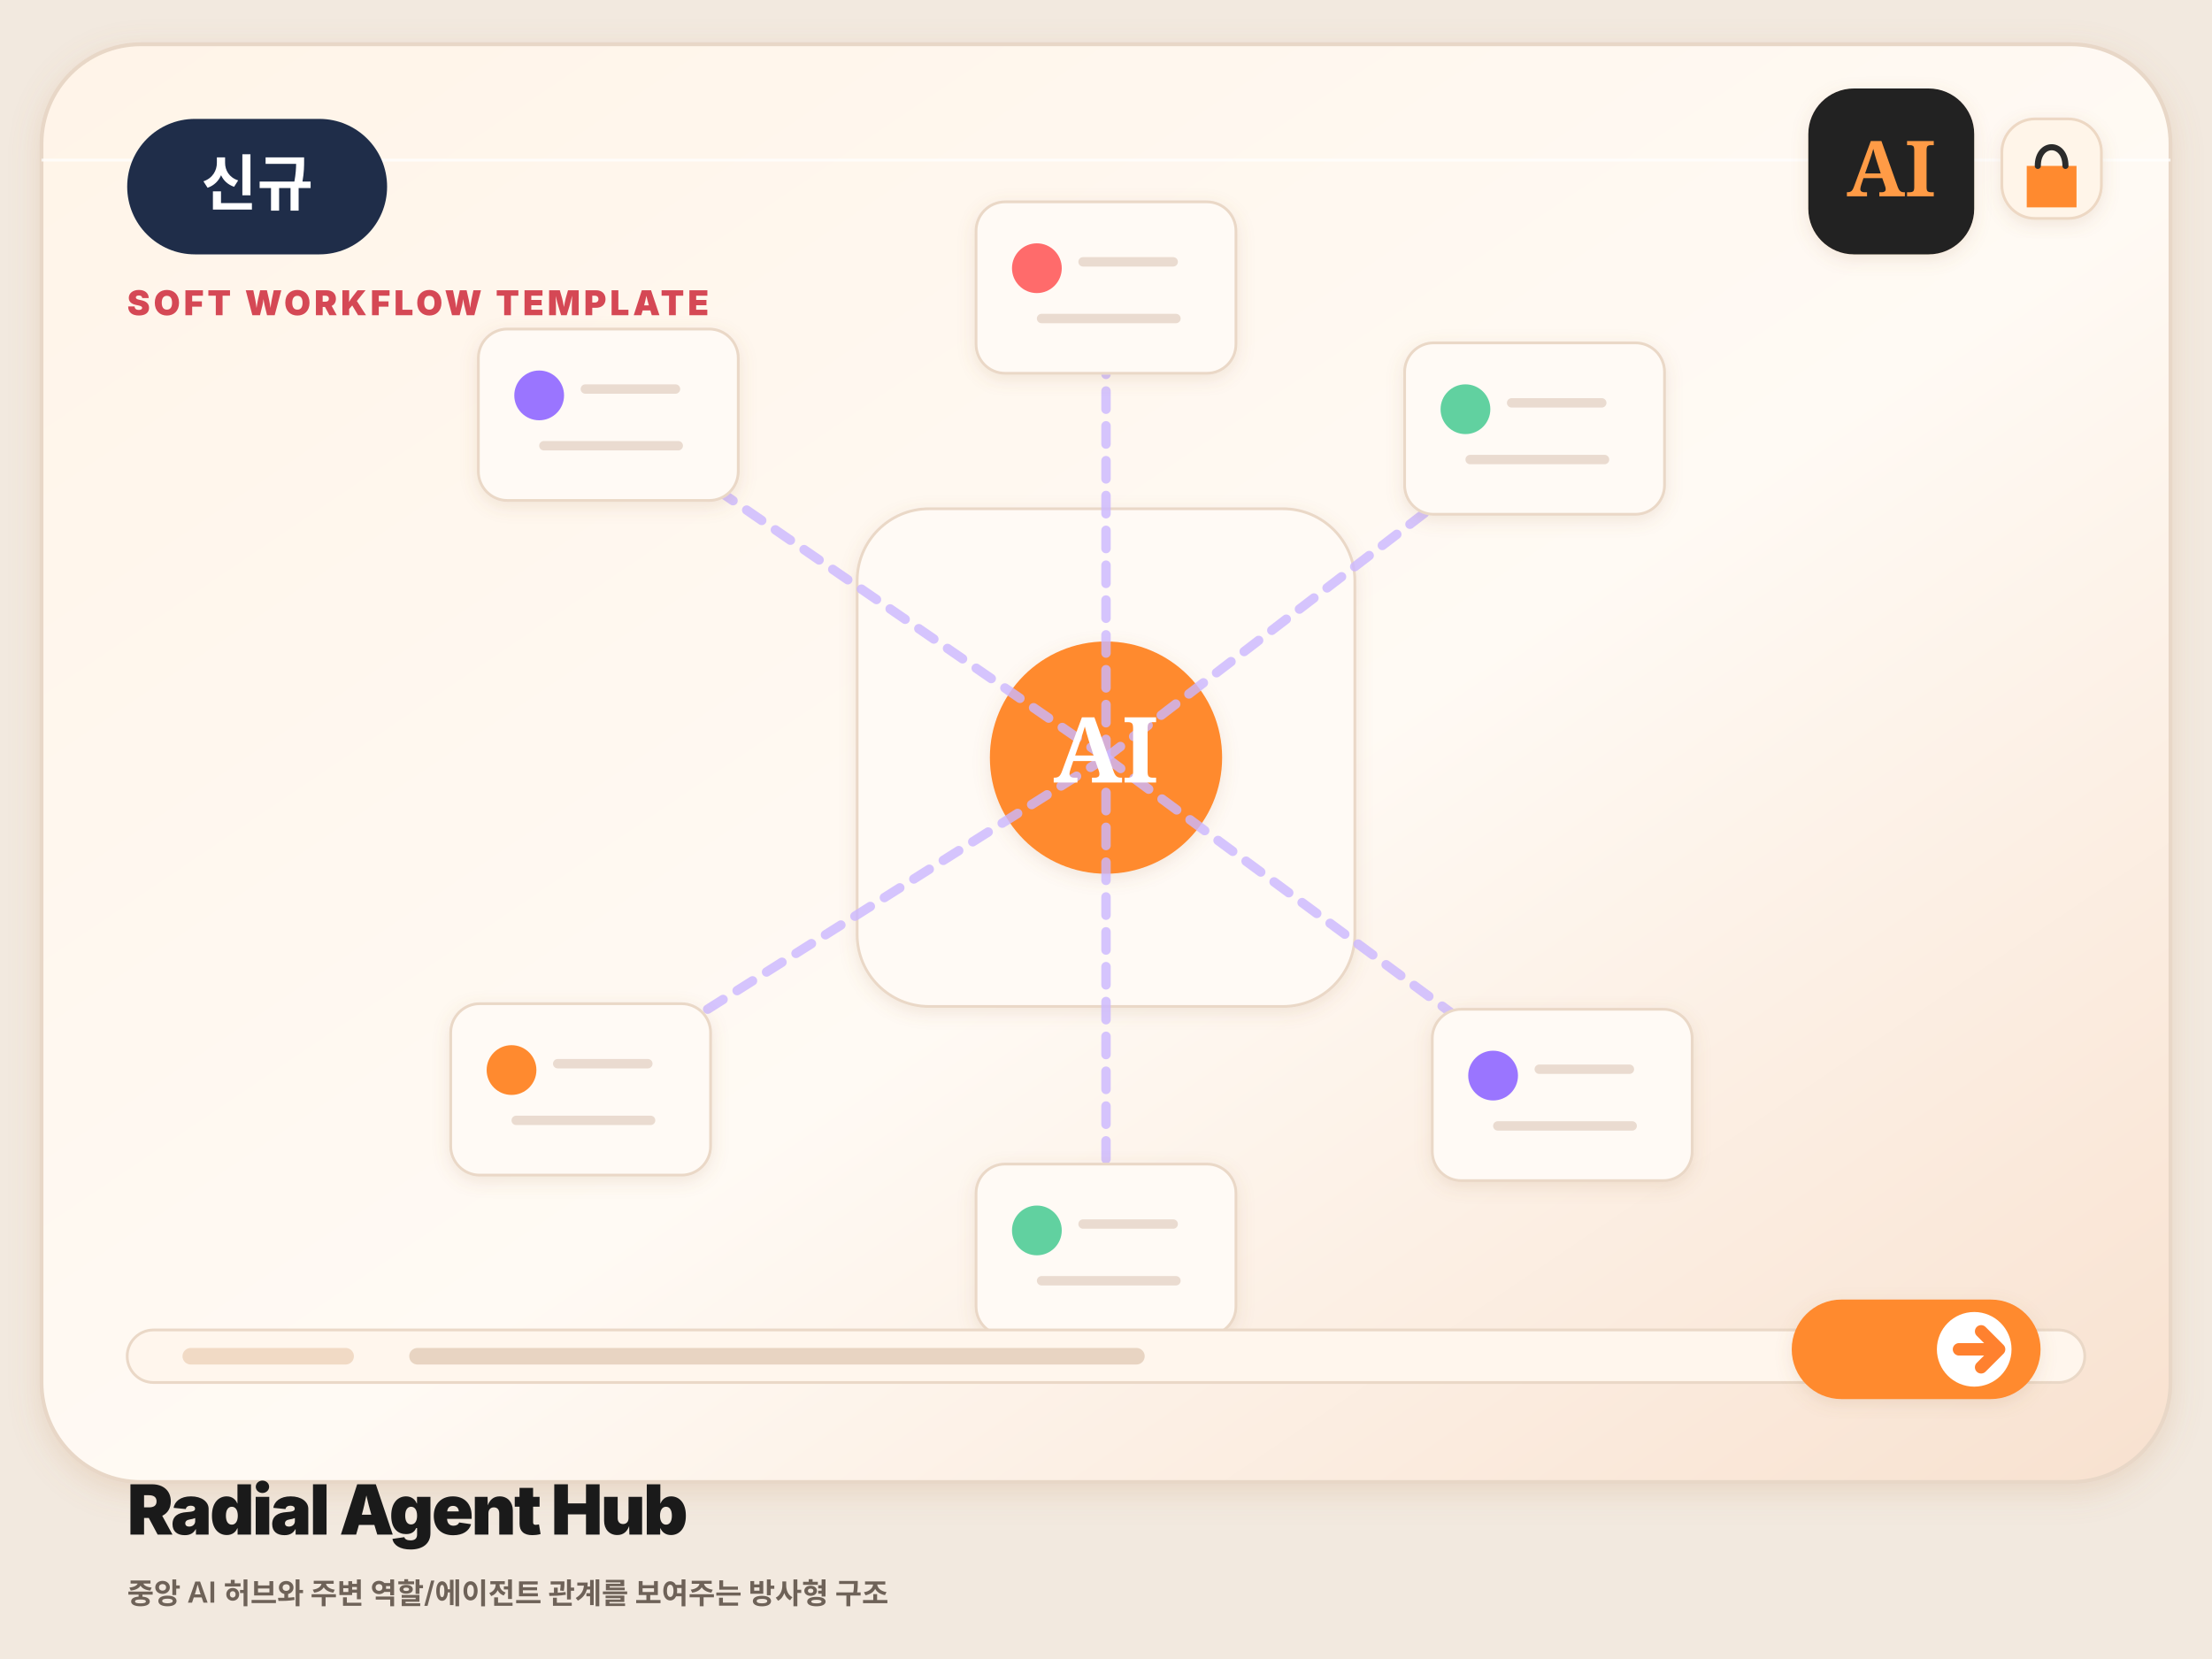
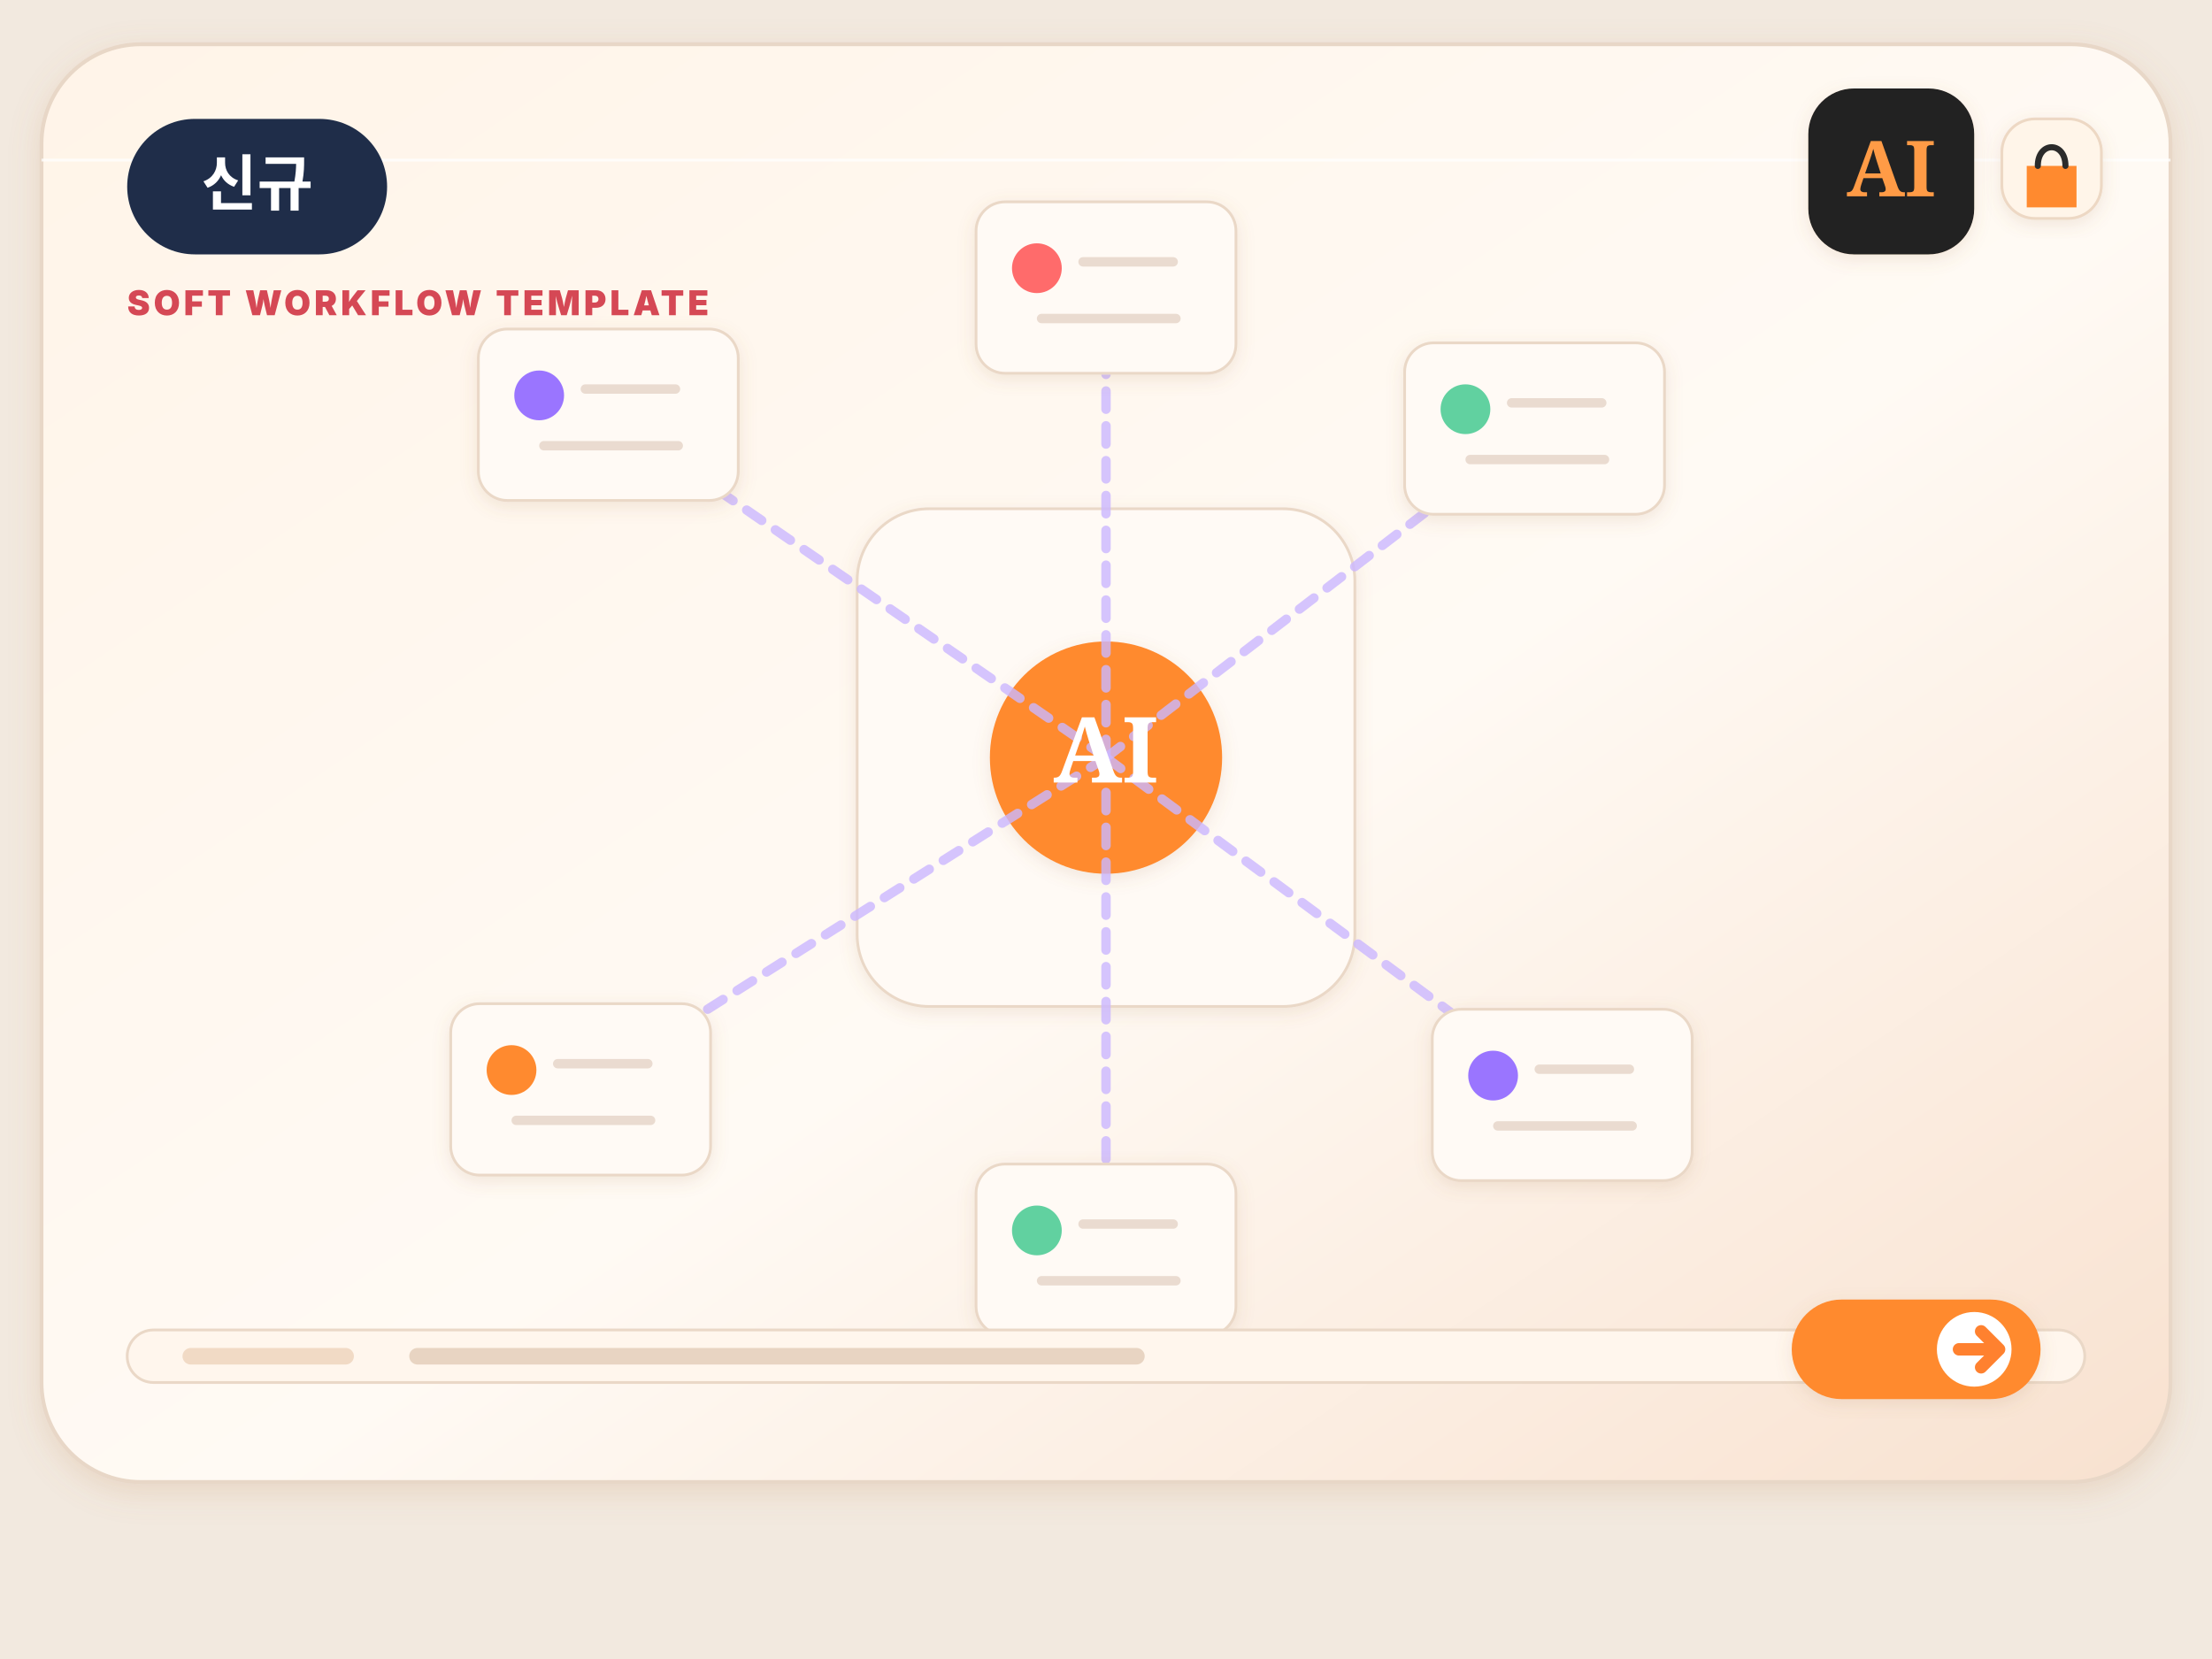
<svg xmlns="http://www.w3.org/2000/svg" width="8000" height="6000" viewBox="0 0 8000 6000" role="img" aria-labelledby="title desc">
  <defs>
    <linearGradient id="bg" x1="0" y1="0" x2="1" y2="1">
      <stop offset="0" stop-color="#fff4e8" />
      <stop offset=".55" stop-color="#fffaf4" />
      <stop offset="1" stop-color="#f8e1cf" />
    </linearGradient>
    <filter id="shadow" x="-20%" y="-20%" width="140%" height="150%">
      <feDropShadow dx="0" dy="32" stdDeviation="54" flood-color="#c79565" flood-opacity=".22" />
    </filter>
    <filter id="soft" x="-20%" y="-20%" width="140%" height="140%">
      <feDropShadow dx="0" dy="18" stdDeviation="30" flood-color="#ac7c53" flood-opacity=".16" />
    </filter>
    <style>.k{font:900 124px -apple-system,BlinkMacSystemFont,'Pretendard','Segoe UI',sans-serif;fill:#d54855;letter-spacing:13px}.t{font:900 250px -apple-system,BlinkMacSystemFont,'Pretendard','Segoe UI',sans-serif;fill:#1a1a1a;letter-spacing:-8px}.s{font:600 105px -apple-system,BlinkMacSystemFont,'Pretendard','Segoe UI',sans-serif;fill:#6e6258}</style>
  </defs>
  <rect width="8000" height="6000" fill="#f2e9df" />
  <rect x="150" y="160" width="7700" height="5200" rx="360" fill="url(#bg)" stroke="#e8d7c7" stroke-width="14" filter="url(#shadow)" />
  <rect x="150" y="574" width="7700" height="10" fill="#fff" opacity=".75" />
  <rect x="460" y="430" width="940" height="490" rx="245" fill="#1f2d49" />
  <text x="930" y="742" text-anchor="middle" font-family="-apple-system,BlinkMacSystemFont,Pretendard,sans-serif" font-size="220" font-weight="900" fill="#fff">신규</text>
  <rect x="6540" y="320" width="600" height="600" rx="165" fill="#242421" filter="url(#soft)" />
  <text x="6840" y="710" text-anchor="middle" font-family="Georgia,serif" font-size="280" font-weight="900" fill="#ff9b46">AI</text>
  <rect x="7240" y="430" width="360" height="360" rx="120" fill="#fff5e9" stroke="#edd8c4" stroke-width="10" filter="url(#soft)" />
  <path d="M7330 600h180v150h-180z" fill="#ff8a2f" />
  <path d="M7370 600c0-90 100-90 100 0" fill="none" stroke="#2b2b2b" stroke-width="22" stroke-linecap="round" />
  <text x="460" y="1140" class="k">SOFT WORKFLOW TEMPLATE</text>
  <g>
    <rect x="3100" y="1840" width="1800" height="1800" rx="260" fill="#fffaf5" stroke="#ead8c7" stroke-width="10" filter="url(#soft)" />
    <circle cx="4000" cy="2740" r="420" fill="#ff8a2f" filter="url(#soft)" />
    <path d="M4000 2740L2200 1500" stroke="#cbb6ff" stroke-width="34" stroke-dasharray="66 60" stroke-linecap="round" opacity=".8" />
    <rect x="1730" y="1190" width="940" height="620" rx="105" fill="#fffaf5" stroke="#ead8c7" stroke-width="10" filter="url(#soft)" />
    <circle cx="1950" cy="1430" r="90" fill="#9a75ff" />
    <rect x="2100" y="1390" width="360" height="34" rx="17" fill="#eadbd0" />
    <rect x="1950" y="1595" width="520" height="34" rx="17" fill="#eadbd0" />
    <path d="M4000 2740L5550 1550" stroke="#cbb6ff" stroke-width="34" stroke-dasharray="66 60" stroke-linecap="round" opacity=".8" />
    <rect x="5080" y="1240" width="940" height="620" rx="105" fill="#fffaf5" stroke="#ead8c7" stroke-width="10" filter="url(#soft)" />
    <circle cx="5300" cy="1480" r="90" fill="#61d1a0" />
    <rect x="5450" y="1440" width="360" height="34" rx="17" fill="#eadbd0" />
    <rect x="5300" y="1645" width="520" height="34" rx="17" fill="#eadbd0" />
    <path d="M4000 2740L2100 3940" stroke="#cbb6ff" stroke-width="34" stroke-dasharray="66 60" stroke-linecap="round" opacity=".8" />
    <rect x="1630" y="3630" width="940" height="620" rx="105" fill="#fffaf5" stroke="#ead8c7" stroke-width="10" filter="url(#soft)" />
    <circle cx="1850" cy="3870" r="90" fill="#ff8a2f" />
    <rect x="2000" y="3830" width="360" height="34" rx="17" fill="#eadbd0" />
    <rect x="1850" y="4035" width="520" height="34" rx="17" fill="#eadbd0" />
    <path d="M4000 2740L5650 3960" stroke="#cbb6ff" stroke-width="34" stroke-dasharray="66 60" stroke-linecap="round" opacity=".8" />
    <rect x="5180" y="3650" width="940" height="620" rx="105" fill="#fffaf5" stroke="#ead8c7" stroke-width="10" filter="url(#soft)" />
    <circle cx="5400" cy="3890" r="90" fill="#9a75ff" />
    <rect x="5550" y="3850" width="360" height="34" rx="17" fill="#eadbd0" />
    <rect x="5400" y="4055" width="520" height="34" rx="17" fill="#eadbd0" />
    <path d="M4000 2740L4000 4520" stroke="#cbb6ff" stroke-width="34" stroke-dasharray="66 60" stroke-linecap="round" opacity=".8" />
    <rect x="3530" y="4210" width="940" height="620" rx="105" fill="#fffaf5" stroke="#ead8c7" stroke-width="10" filter="url(#soft)" />
    <circle cx="3750" cy="4450" r="90" fill="#61d1a0" />
    <rect x="3900" y="4410" width="360" height="34" rx="17" fill="#eadbd0" />
    <rect x="3750" y="4615" width="520" height="34" rx="17" fill="#eadbd0" />
    <path d="M4000 2740L4000 1040" stroke="#cbb6ff" stroke-width="34" stroke-dasharray="66 60" stroke-linecap="round" opacity=".8" />
    <rect x="3530" y="730" width="940" height="620" rx="105" fill="#fffaf5" stroke="#ead8c7" stroke-width="10" filter="url(#soft)" />
    <circle cx="3750" cy="970" r="90" fill="#ff6b6b" />
    <rect x="3900" y="930" width="360" height="34" rx="17" fill="#eadbd0" />
    <rect x="3750" y="1135" width="520" height="34" rx="17" fill="#eadbd0" />
    <text x="4000" y="2830" text-anchor="middle" font-family="Georgia,serif" font-size="330" font-weight="900" fill="#fff">AI</text>
  </g>
  <rect x="460" y="4810" width="7080" height="190" rx="95" fill="#fff6ed" stroke="#ead8c7" stroke-width="10" />
  <rect x="660" y="4875" width="620" height="60" rx="30" fill="#f1dac5" />
  <rect x="1480" y="4875" width="2660" height="60" rx="30" fill="#e8d4c2" />
  <rect x="6480" y="4700" width="900" height="360" rx="180" fill="#ff8a2f" filter="url(#soft)" />
  <circle cx="7140" cy="4880" r="135" fill="#fff" />
  <path d="M7085 4880h145m-65-65 65 65-65 65" stroke="#ff812f" stroke-width="45" fill="none" stroke-linecap="round" stroke-linejoin="round" />
-   <text x="460" y="5550" class="t">Radial Agent Hub</text>
-   <text x="460" y="5800" class="s">중앙 AI 허브와 주변 역할/에이전트 관계를 보여주는 방사형 구조</text>
</svg>
